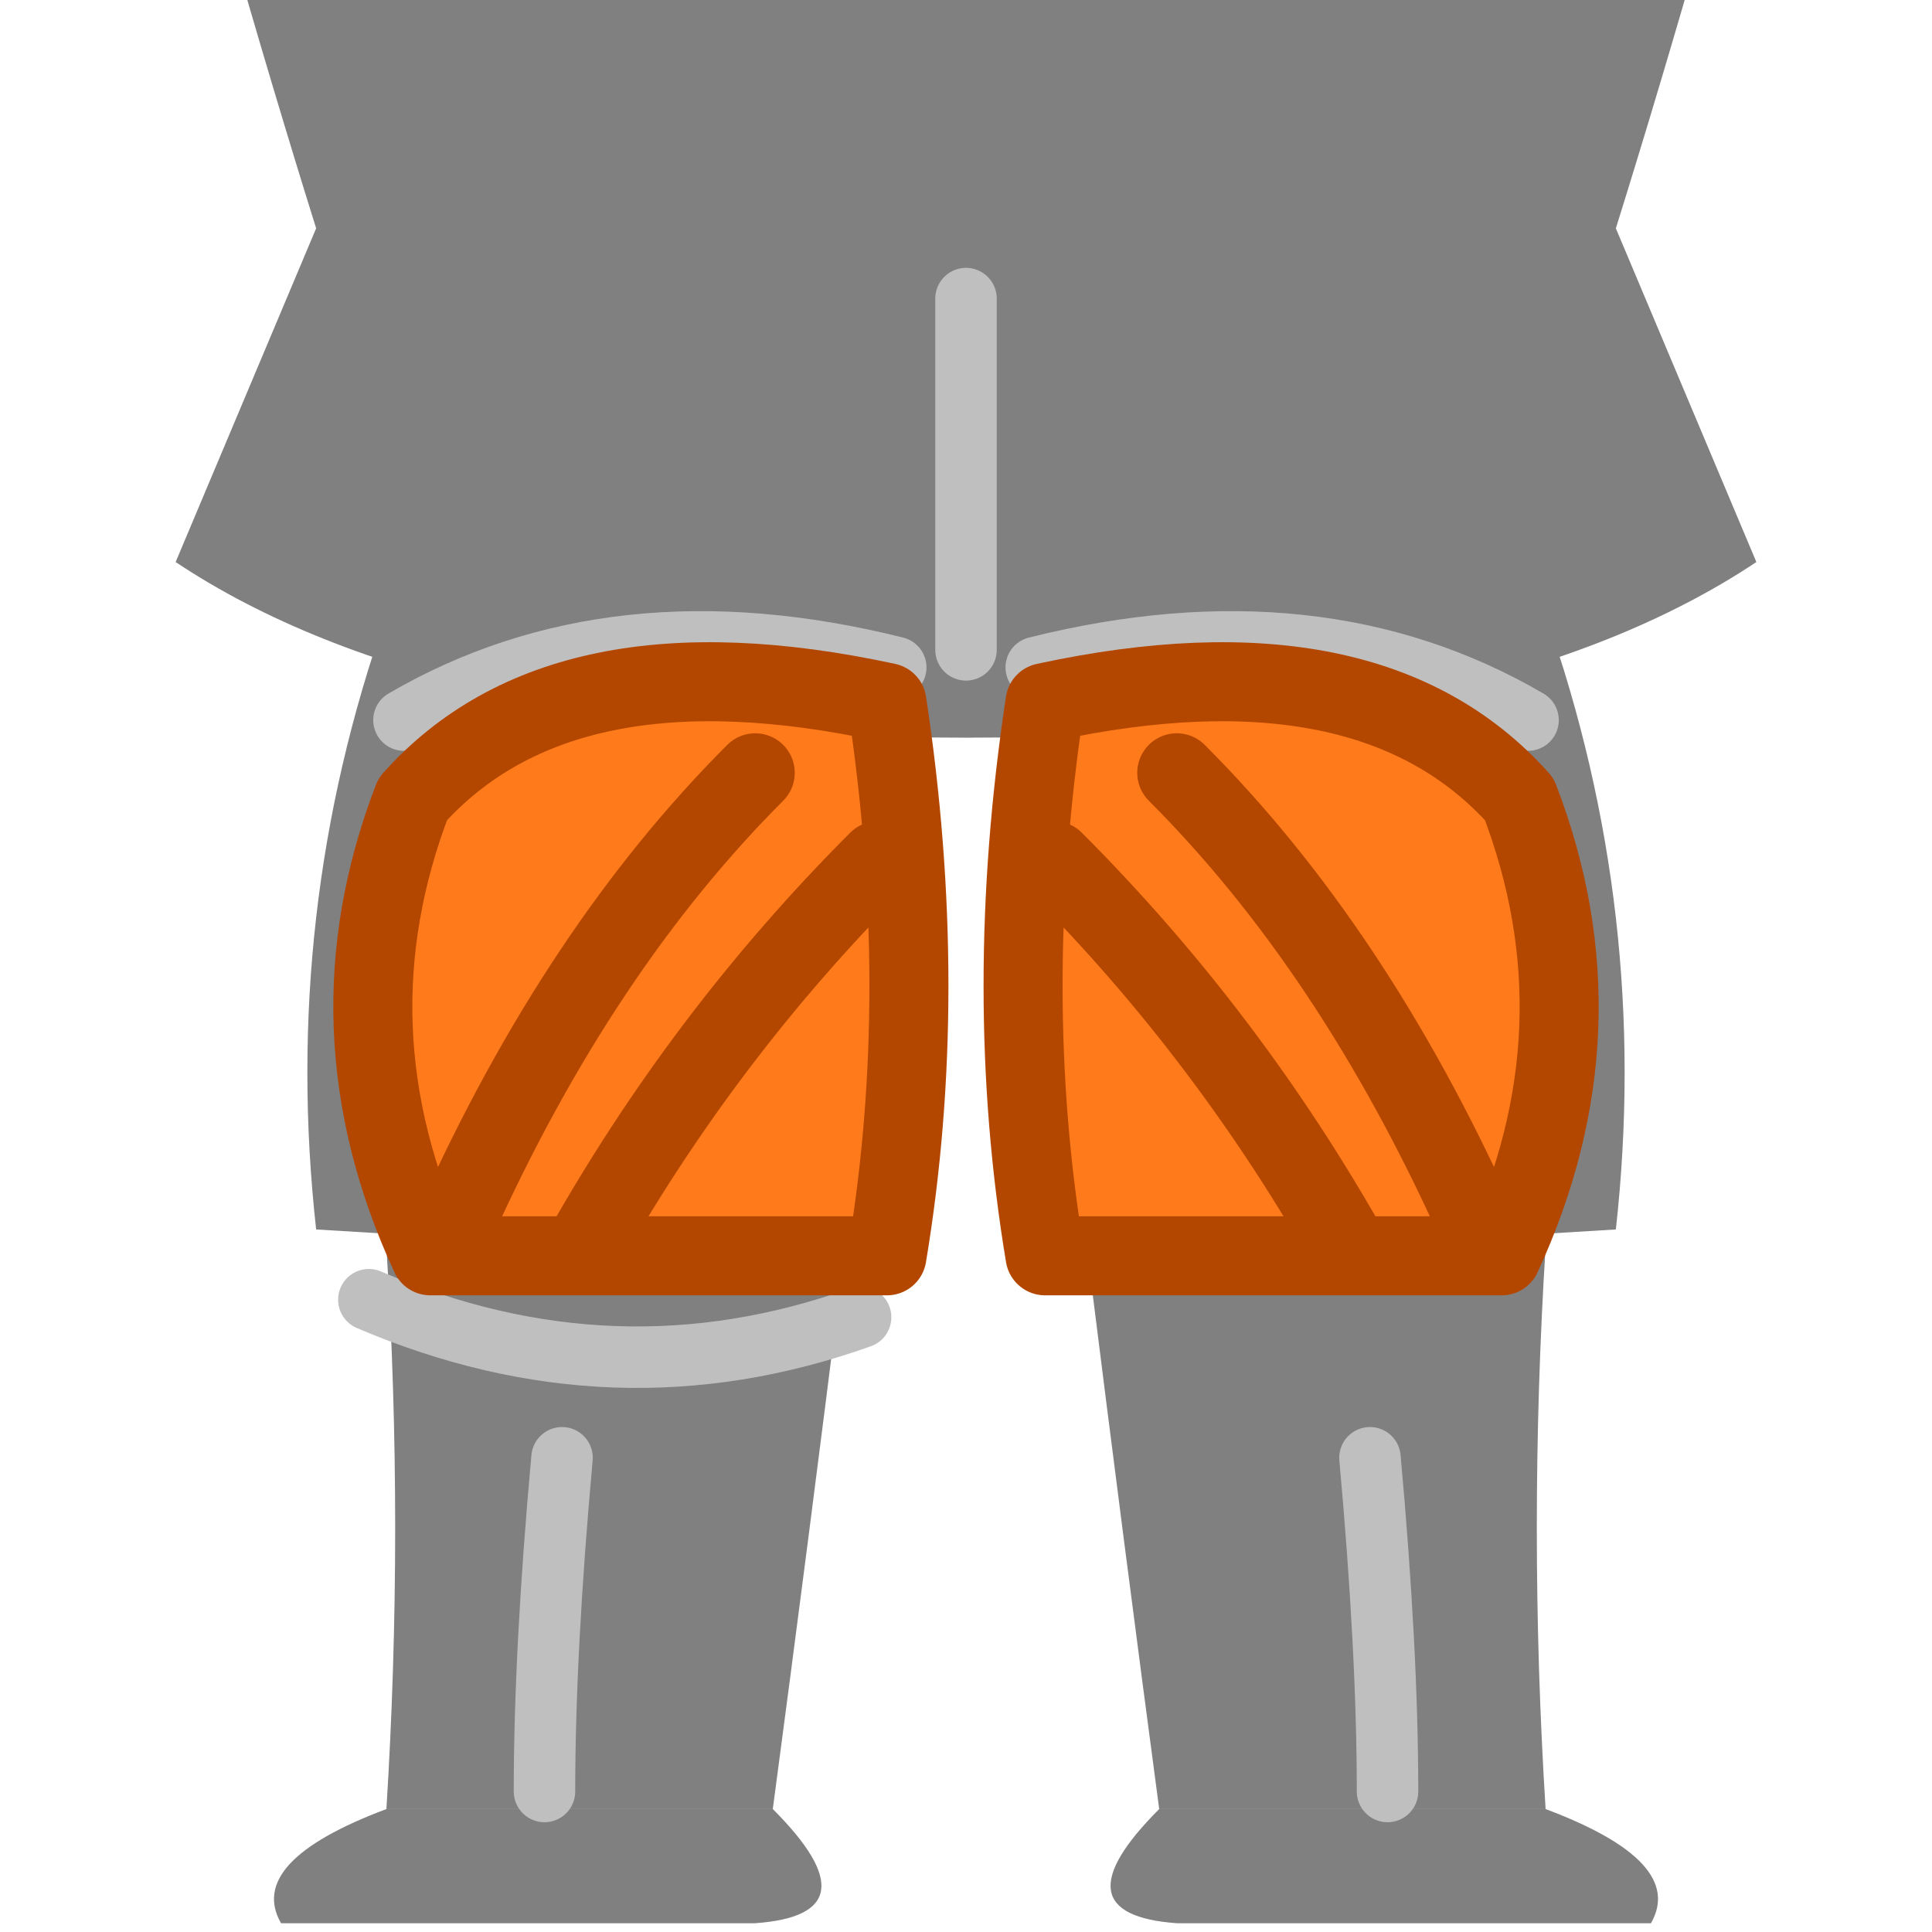
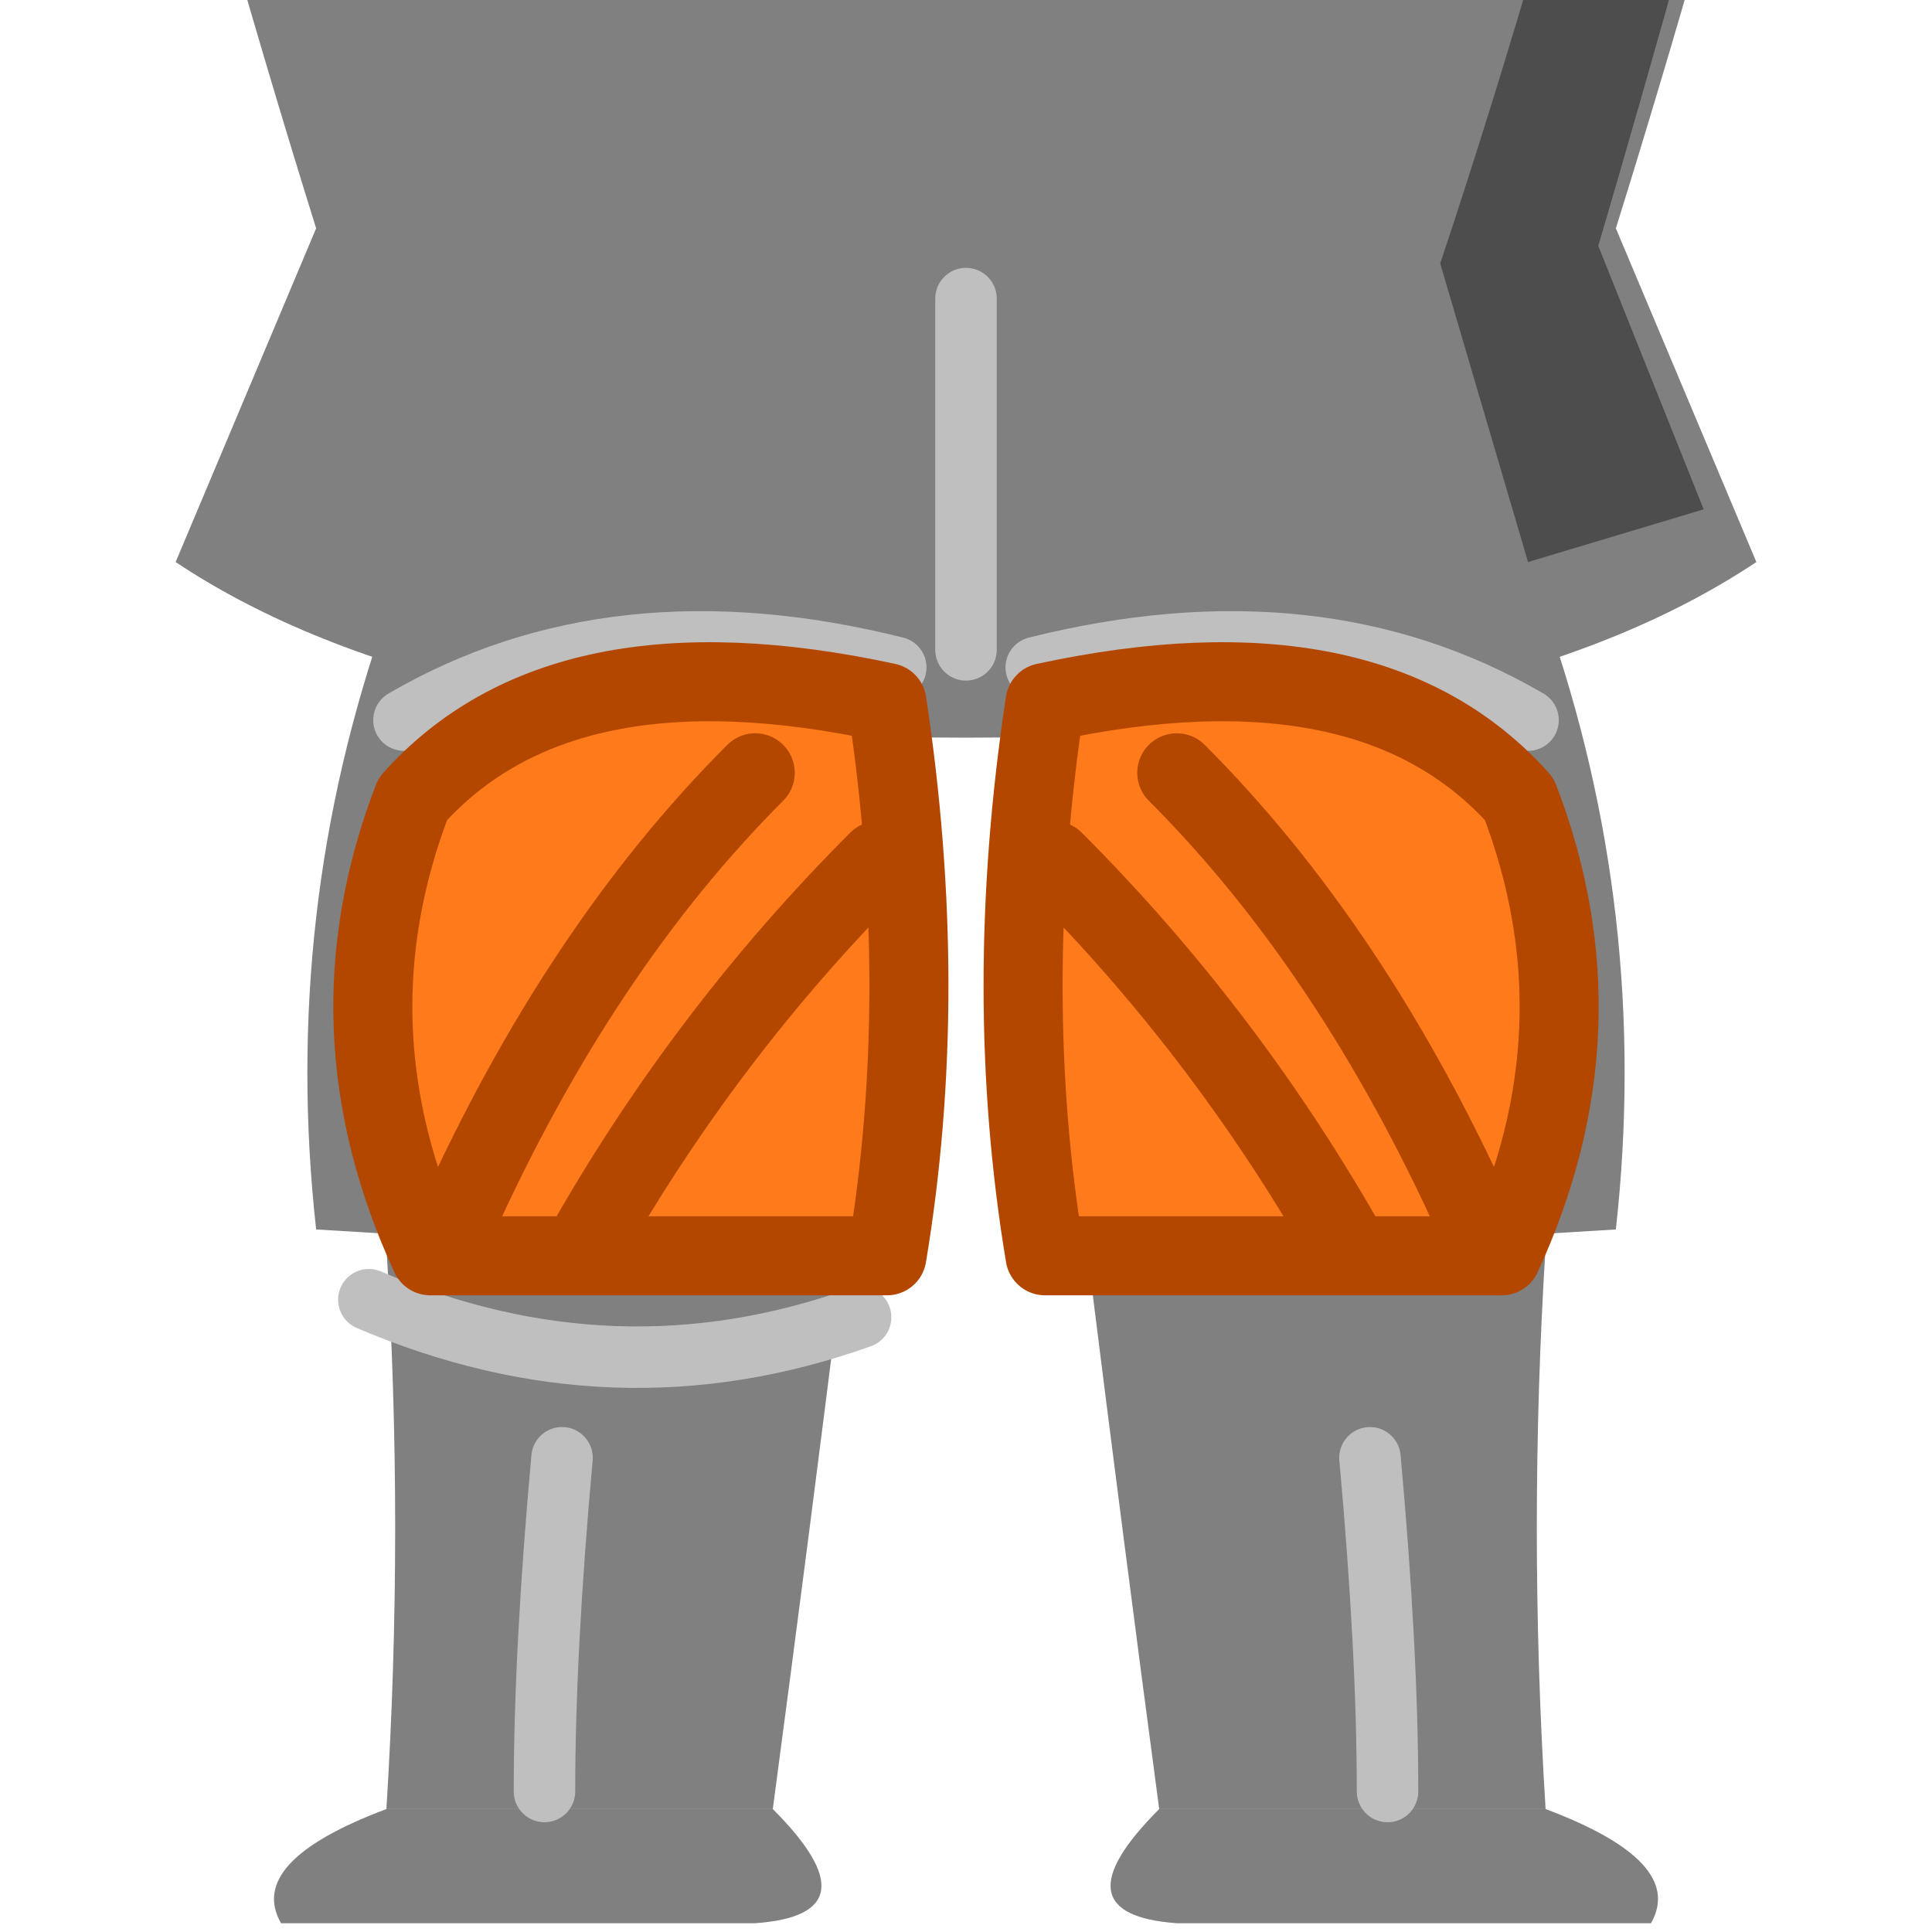
<svg viewBox="13 26 22 22">
  <path fill="#808080" d="M13.6 15.2 Q17.4 12.6 20.6 12.6 L27.4 12.6 Q30.6 12.6 34.4 15.2 L33.4 21.6 Q32.4 25.4 31.4 28.6 L33 32.4 Q30 34.4 24 34.4 Q18 34.4 15 32.4 L16.6 28.6 Q15.6 25.4 14.6 21.6 Z" />
+   <path fill="#4d4d4d" d="M27.6 12.8 Q30.8 12.9 34.2 15.4 L33.2 21.6 Q32.2 25.4 31.2 28.8 L32.4 31.8 L30.4 32.4 L29.4 29 Q30.6 25.4 31.6 21.4 L32.4 17.4 Q30.4 14.2 27.8 14.1 Z" />
  <path fill="#808080" d="M17.4 33 Q16.2 36.4 16.6 40 L23.2 40.4 Q23.6 36 23.6 33.2 Z" />
  <circle fill="#808080" cx="20" cy="40.2" r="2.4" />
  <path fill="#808080" d="M17.4 40.2 L22.6 40.4 Q22.2 43.6 21.8 46.6 L17.4 46.6 Q17.6 43.4 17.4 40.2 Z" />
  <path fill="#808080" d="M17.4 46.6 L21.8 46.6 Q23 47.8 21.6 47.9 L16.2 47.9 Q15.8 47.2 17.4 46.6 Z" />
  <g transform="translate(48 0) scale(-1 1)">
    <path fill="#808080" d="M17.4 33 Q16.2 36.4 16.6 40 L23.2 40.4 Q23.6 36 23.6 33.2 Z" />
    <circle fill="#808080" cx="20" cy="40.2" r="2.4" />
    <path fill="#808080" d="M17.4 40.2 L22.6 40.4 Q22.2 43.6 21.8 46.6 L17.4 46.6 Q17.6 43.4 17.4 40.2 Z" />
    <path fill="#808080" d="M17.4 46.6 L21.8 46.6 Q23 47.8 21.6 47.9 L16.2 47.9 Q15.8 47.2 17.4 46.6 Z" />
  </g>
  <path fill="none" stroke="#bfbfbf" stroke-width="0.7" stroke-linecap="round" d="M24 29.4 L24 33.4" />
  <path fill="none" stroke="#bfbfbf" stroke-width="0.7" stroke-linecap="round" d="M23.2 33.6 Q20 32.8 17.6 34.2" />
  <path fill="none" stroke="#bfbfbf" stroke-width="0.7" stroke-linecap="round" d="M17.2 40.8 Q20 42 22.8 41" />
  <path fill="none" stroke="#bfbfbf" stroke-width="0.7" stroke-linecap="round" d="M19.4 42.6 Q19.2 44.8 19.2 46.4" />
  <g transform="translate(48 0) scale(-1 1)">
    <path fill="none" stroke="#bfbfbf" stroke-width="0.7" stroke-linecap="round" d="M23.2 33.6 Q20 32.8 17.6 34.2" />
    <path fill="none" stroke="#bfbfbf" stroke-width="0.7" stroke-linecap="round" d="M19.4 42.6 Q19.2 44.8 19.2 46.4" />
  </g>
  <path fill="#ff7a1a" d="M23.1 34 Q19.4 33.2 17.7 35.1 Q16.7 37.7 17.9 40.3 L23.1 40.3 Q23.6 37.3 23.1 34 Z" />
  <g transform="translate(48 0) scale(-1 1)">
    <path fill="#ff7a1a" d="M23.1 34 Q19.4 33.2 17.7 35.1 Q16.7 37.7 17.9 40.3 L23.1 40.3 Q23.6 37.3 23.1 34 Z" />
  </g>
  <path fill="none" stroke="#b34700" stroke-width="0.9" stroke-linecap="round" stroke-linejoin="round" d="M23.1 34 Q19.4 33.2 17.7 35.1 Q16.7 37.7 17.9 40.3 L23.1 40.3 Q23.6 37.3 23.1 34 Z M21.6 34.8 Q19.6 36.8 18.2 39.9 M23 35.8 Q21 37.8 19.6 40.3" />
  <g transform="translate(48 0) scale(-1 1)">
    <path fill="none" stroke="#b34700" stroke-width="0.9" stroke-linecap="round" stroke-linejoin="round" d="M23.1 34 Q19.4 33.2 17.7 35.1 Q16.7 37.7 17.9 40.3 L23.1 40.3 Q23.6 37.3 23.1 34 Z M21.6 34.8 Q19.6 36.8 18.2 39.9 M23 35.8 Q21 37.8 19.6 40.3" />
  </g>
</svg>
